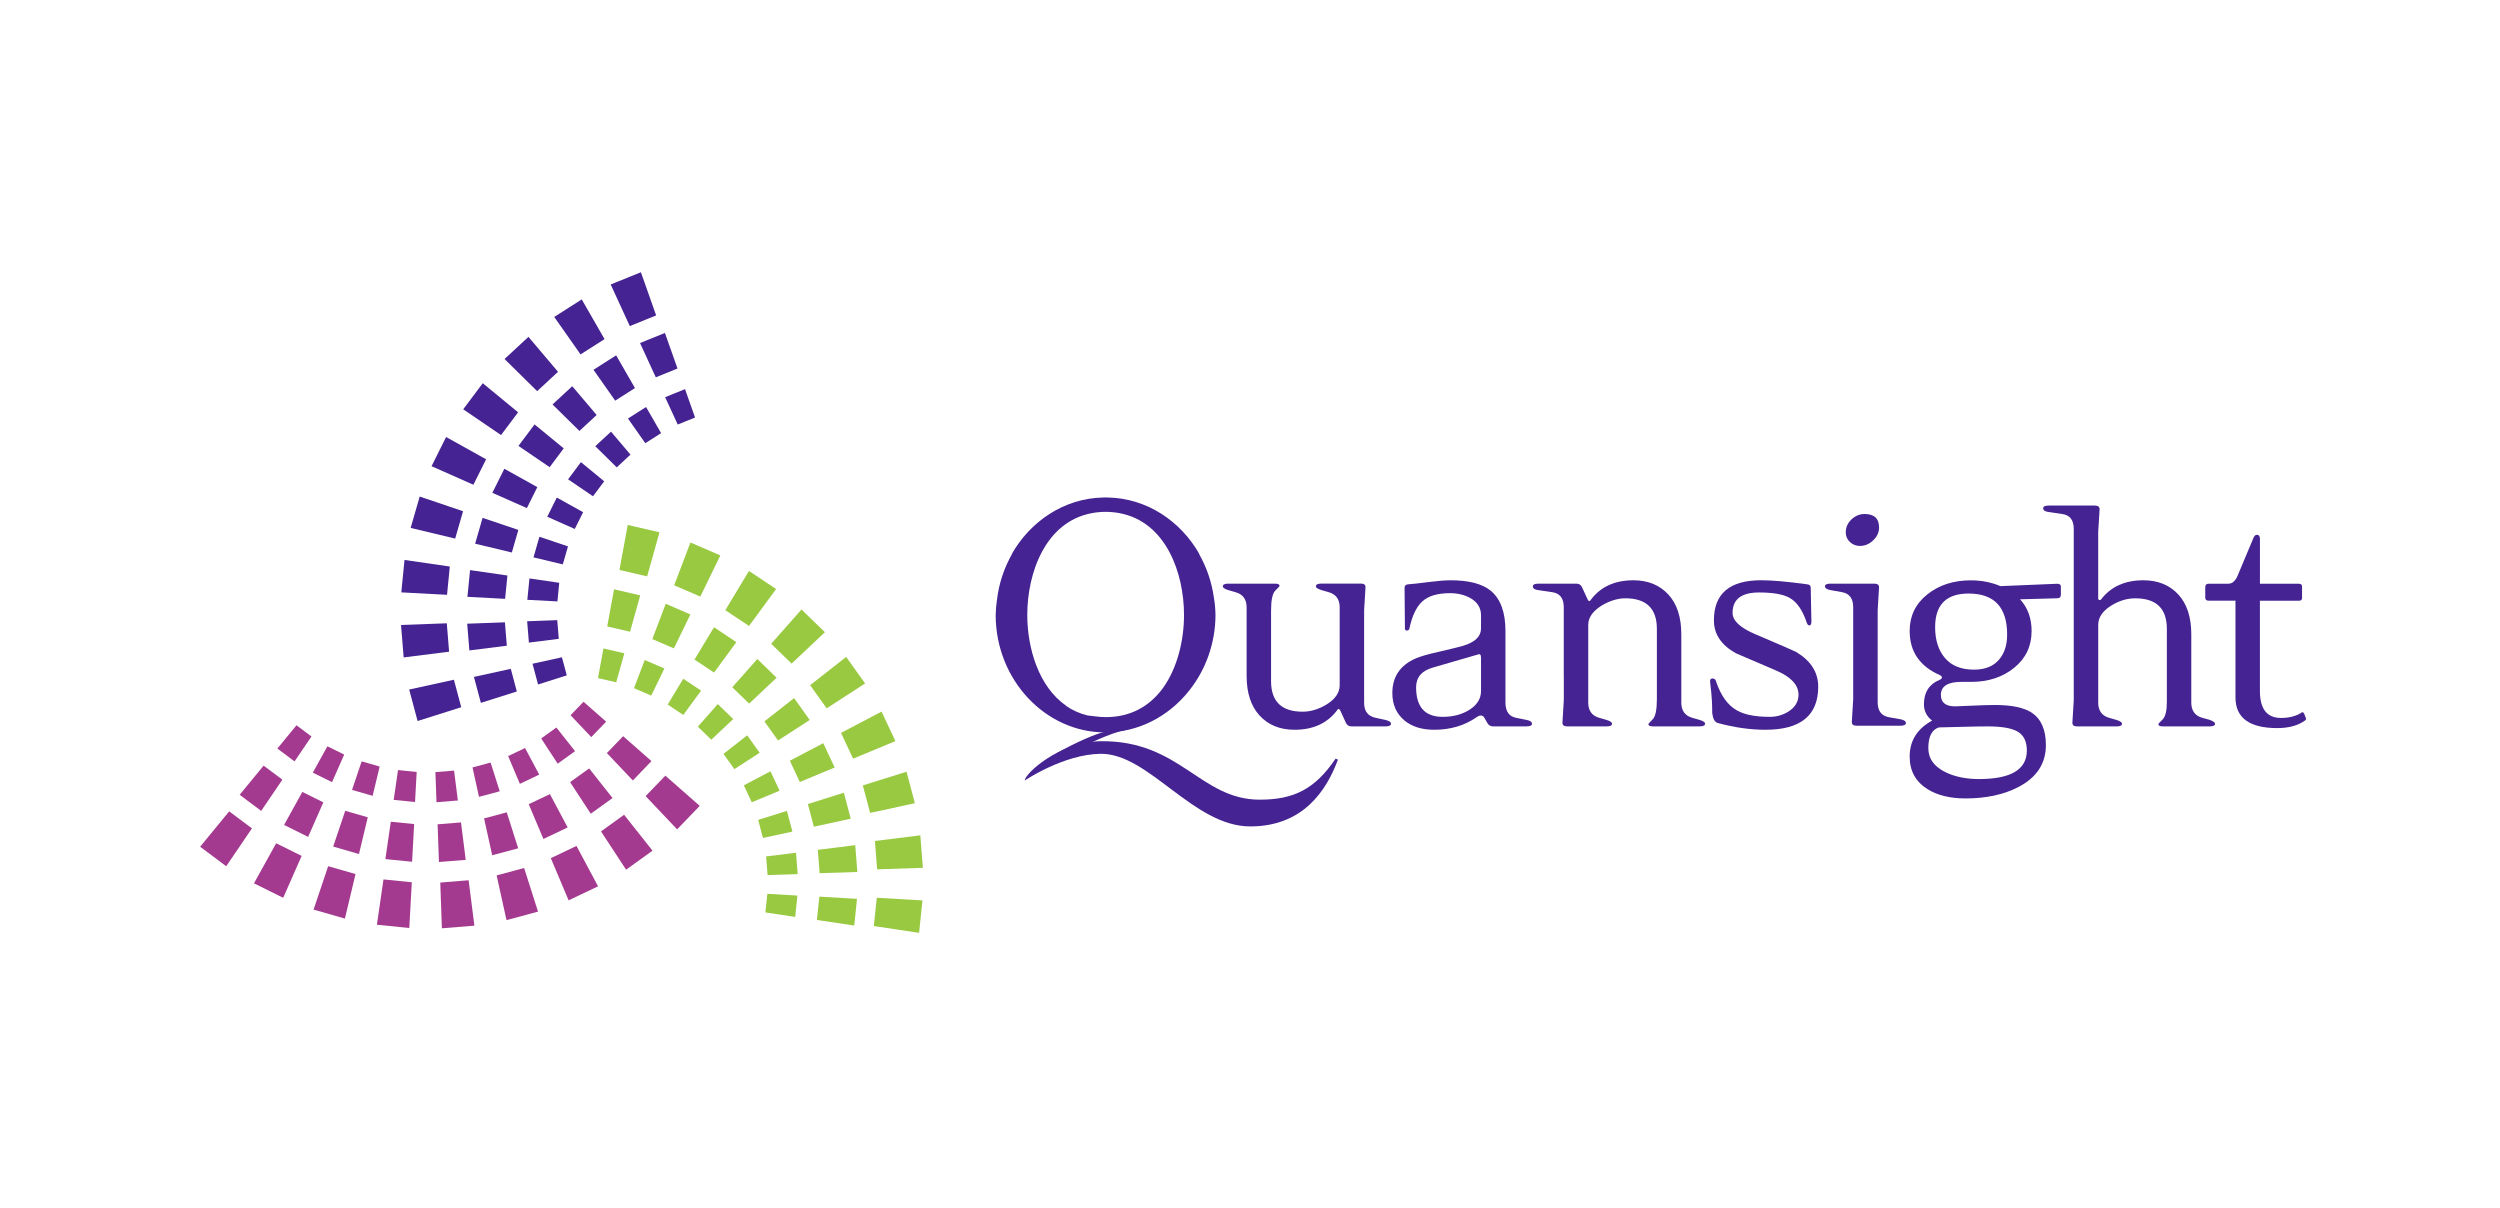
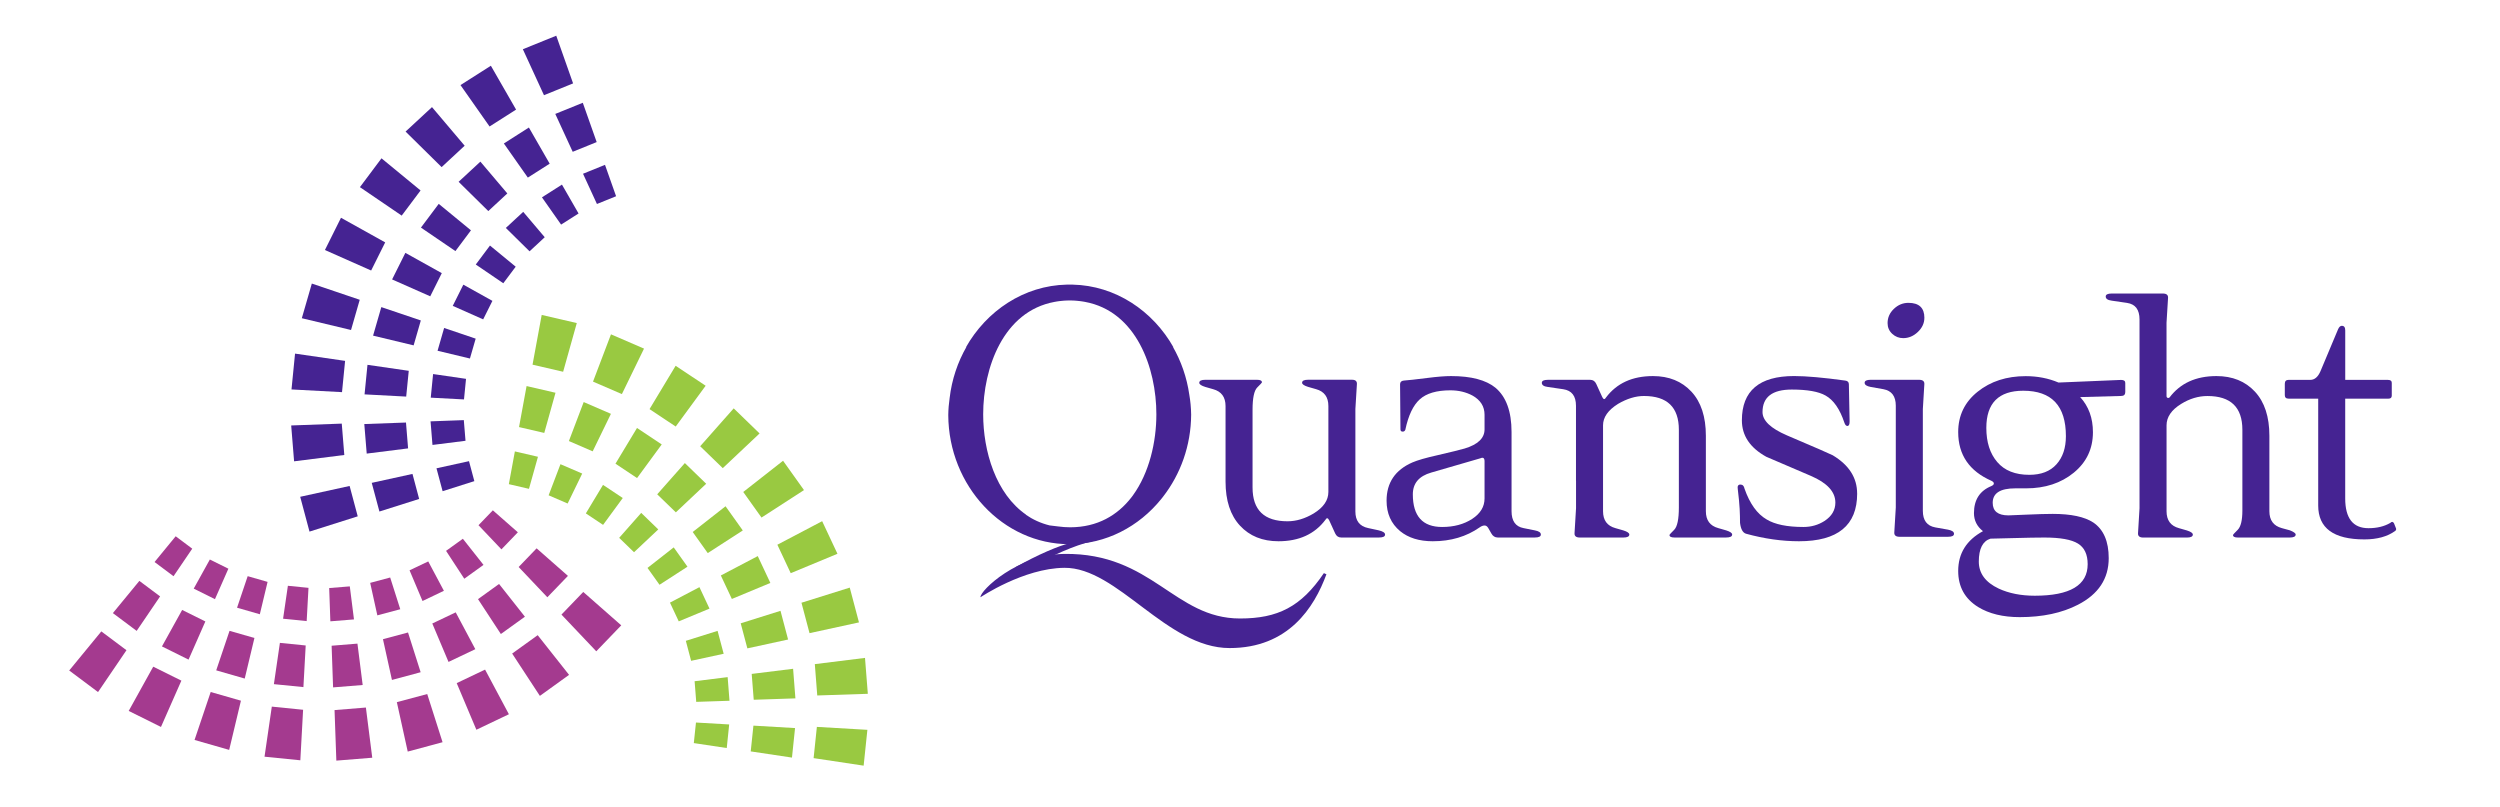
- <svg xmlns="http://www.w3.org/2000/svg" id="Layer_1" viewBox="0 0 1076.17 519.64">
+ <svg xmlns="http://www.w3.org/2000/svg" id="Layer_1" viewBox="59.189 103.282 973.934 314.151">
  <defs>
    <style>.cls-1{fill:#452392;}.cls-2{fill:#a43a8f;}.cls-3{fill:#99c941;}</style>
  </defs>
  <path class="cls-1" d="M511.67,297.57c.21-.26,.43-.53,.63-.8,6.76-8.71,10.87-19.86,10.93-31.96-.04-2.75-.29-5.32-.72-7.74-.96-6.79-3.21-13.14-6.45-18.78,.12,.14,.24,.29,.36,.43-8.1-14.41-22.71-24.19-39.39-24.56-.08,0-.16,0-.24,0-.25,0-.5-.01-.75-.01-.04,0-.09,0-.13,0-.04,0-.09,0-.13,0-.25,0-.5,0-.75,.01-.08,0-.16,0-.24,0-16.67,.37-31.28,10.16-39.39,24.56,.12-.15,.24-.29,.36-.43-3.46,5.99-5.77,12.8-6.62,20.08-.31,2.09-.5,4.3-.53,6.63,.14,27.62,21.33,50.28,47.17,50.28,14.27,0,27.13-6.86,35.8-17.6,.03-.03,.05-.07,.08-.1Zm-40.94-76.81c.22-.03,.44-.07,.66-.1,.23-.03,.47-.06,.7-.09,.39-.05,.79-.08,1.19-.12,.2-.02,.4-.03,.6-.05,.25-.02,.5-.03,.76-.04,.27-.01,.53-.02,.8-.02,.16,0,.33,0,.49,0,.16,0,.33,0,.49,0,.27,0,.53,.01,.8,.02,.25,.01,.51,.02,.76,.04,.2,.01,.4,.03,.6,.05,.4,.03,.8,.07,1.19,.12,.23,.03,.47,.06,.7,.09,.22,.03,.44,.06,.66,.1,.25,.04,.5,.09,.75,.13,20.01,3.7,27.8,25.76,27.8,43.8,0,10.71-2.74,22.75-9.13,31.57,0,0-.01,.02-.02,.03-.19,.26-.38,.51-.58,.77-5.39,6.93-13.18,11.63-23.86,11.64-1.59,0-3.18-.12-4.75-.34-1.09-.1-2.17-.23-3.24-.39-3.5-.86-6.6-2.31-9.33-4.2,.08,.03,.16,.06,.24,.08-11.93-8.2-16.8-24.88-16.8-39.16,0-18.05,7.79-40.1,27.8-43.8,.25-.05,.5-.09,.75-.13Z" />
  <path class="cls-1" d="M598.78,311.51c0,.78-.78,1.17-2.34,1.17h-14.77c-1.07,0-1.85-.54-2.34-1.61l-2.34-5.12c-.49-.97-.98-1.02-1.46-.15-4.19,5.56-10.29,8.34-18.28,8.34-6.24,0-11.24-2.02-14.99-6.07-3.75-4.04-5.63-9.77-5.63-17.19v-29.4c0-3.51-1.61-5.7-4.83-6.58l-3.07-.88c-1.56-.49-2.34-1.02-2.34-1.61,0-.78,.78-1.17,2.34-1.17h20.18c1.27,0,1.9,.34,1.9,1.02,0,.1-.61,.76-1.83,1.97-1.22,1.22-1.83,4.12-1.83,8.7v30.27c0,8.78,4.53,13.16,13.6,13.16,3.41,0,6.82-1.02,10.24-3.07,3.8-2.34,5.7-5.12,5.7-8.34v-33.49c0-3.51-1.61-5.7-4.83-6.58l-3.07-.88c-1.56-.49-2.34-1.02-2.34-1.61,0-.78,.78-1.17,2.34-1.17h17.11c1.36,0,2,.59,1.9,1.76l-.59,9.65v39.93c0,3.61,1.66,5.75,4.97,6.44l4.09,.88c1.66,.39,2.49,.93,2.49,1.61Z" />
  <path class="cls-1" d="M659.47,311.51c0,.78-.78,1.17-2.34,1.17h-14.48c-1.07,0-1.9-.54-2.49-1.61l-1.17-2.05c-.39-.68-.88-1.02-1.46-1.02s-1.22,.24-1.9,.73c-5.17,3.61-11.26,5.41-18.28,5.41-5.27,0-9.51-1.32-12.72-3.95-3.51-2.92-5.27-6.87-5.27-11.85,0-7.02,3.36-11.99,10.09-14.92,2.05-.88,5.27-1.8,9.65-2.78,5.46-1.27,9.02-2.14,10.68-2.63,5.17-1.56,7.75-4.04,7.75-7.46v-5.7c0-3.22-1.56-5.7-4.68-7.46-2.54-1.36-5.41-2.05-8.63-2.05-5.36,0-9.34,1.17-11.92,3.51-2.59,2.34-4.46,6.29-5.63,11.85-.2,.49-.54,.73-1.02,.73-.58,0-.88-.29-.88-.88l-.15-17.55c0-.88,.49-1.36,1.46-1.46,1.56-.1,4.63-.44,9.21-1.02,3.8-.49,6.87-.73,9.21-.73,7.8,0,13.55,1.51,17.26,4.53,4.19,3.51,6.29,9.26,6.29,17.26v30.86c0,3.8,1.56,6,4.68,6.58l4.39,.88c1.56,.29,2.34,.83,2.34,1.61Zm-21.94-14.04v-14.48c0-1.27-.54-1.66-1.61-1.17l-19.16,5.56c-4.78,1.37-7.17,4.19-7.17,8.48,0,8.48,3.8,12.72,11.41,12.72,4.58,0,8.48-1.05,11.7-3.14,3.22-2.1,4.83-4.75,4.83-7.97Z" />
  <path class="cls-1" d="M782.69,295.57c0,12.38-7.56,18.57-22.67,18.57-6.63,0-13.51-.98-20.62-2.93-1.27-.39-2.05-1.8-2.34-4.24,0-1.76-.05-3.58-.15-5.48-.1-1.9-.34-4.46-.73-7.68-.2-1.17,.15-1.76,1.02-1.76s1.41,.54,1.61,1.61c2.05,5.85,4.92,9.85,8.63,11.99,3.22,1.95,7.99,2.93,14.33,2.93,3.02,0,5.75-.78,8.19-2.34,2.83-1.85,4.24-4.24,4.24-7.17,0-4.19-3.17-7.65-9.51-10.38-5.75-2.44-11.55-4.92-17.4-7.46-6.34-3.51-9.51-8.24-9.51-14.19,0-11.5,6.78-17.26,20.33-17.26,4.78,0,11.41,.59,19.89,1.76,.97,.1,1.46,.59,1.46,1.46l.29,14.48c0,1.17-.29,1.75-.88,1.75-.49,0-.88-.44-1.17-1.32-1.76-5.27-4.19-8.78-7.31-10.53-2.73-1.56-7.12-2.34-13.16-2.34-7.61,0-11.41,2.93-11.41,8.78,0,3.32,3.17,6.34,9.51,9.07,11.21,4.78,17.16,7.36,17.84,7.75,6.34,3.8,9.51,8.77,9.51,14.92Z" />
  <path class="cls-1" d="M818.08,309.62l-4.97-.88c-3.22-.59-4.83-2.73-4.83-6.44v-16.02h0s0-23.63,0-23.63l.58-9.65c.1-1.17-.58-1.76-2.05-1.76h-18.87c-1.56,0-2.34,.39-2.34,1.17s.78,1.32,2.34,1.61l4.97,.88c3.22,.59,4.83,2.73,4.83,6.44v14.6h0s0,25.05,0,25.05l-.58,9.65c-.1,1.17,.58,1.76,2.05,1.76h18.87c1.56,0,2.34-.39,2.34-1.17s-.78-1.32-2.34-1.61Z" />
  <path class="cls-1" d="M731.65,309.9l-3.07-.88c-3.22-.88-4.83-3.07-4.83-6.58v-29.4c0-7.41-1.88-13.14-5.63-17.18-3.76-4.04-8.75-6.07-14.99-6.07-8,0-14.09,2.78-18.28,8.34-.49,.88-.98,.83-1.46-.15l-2.34-5.12c-.49-1.07-1.27-1.61-2.34-1.61h-16.53c-1.56,0-2.34,.39-2.34,1.17,0,.88,.78,1.42,2.34,1.61l6,.88c3.31,.49,4.97,2.63,4.97,6.44v29.16s.01,.04,.02,.05v10.72l-.58,9.65c-.1,1.17,.58,1.76,2.05,1.76h16.95c1.56,0,2.34-.39,2.34-1.17,0-.59-.78-1.12-2.34-1.61l-3.07-.88c-3.22-.88-4.83-3.07-4.83-6.58v-33.49c0-3.12,1.95-5.9,5.85-8.34,3.51-2.05,6.87-3.07,10.09-3.07,9.07,0,13.6,4.39,13.6,13.16v30.28c0,4.58-.61,7.48-1.83,8.7-1.22,1.22-1.83,1.88-1.83,1.97,0,.68,.63,1.02,1.9,1.02h20.18c1.56,0,2.34-.39,2.34-1.17,0-.59-.78-1.12-2.34-1.61Z" />
  <path class="cls-1" d="M808.87,227.12c0,2.05-.85,3.88-2.53,5.48-1.69,1.61-3.59,2.41-5.72,2.41-1.64,0-3.06-.56-4.27-1.68-1.21-1.12-1.81-2.51-1.81-4.17,0-2.14,.82-4,2.46-5.56,1.64-1.56,3.52-2.34,5.65-2.34,4.15,0,6.23,1.95,6.23,5.85Z" />
  <path class="cls-1" d="M887.12,256.08c0,.98-.54,1.46-1.61,1.46l-15.94,.44c3.31,3.62,4.97,8.17,4.97,13.66,0,6.46-2.49,11.72-7.46,15.79-4.97,4.06-11.17,6.1-18.57,6.1h-4.24c-5.85,0-8.78,1.88-8.78,5.63,0,3.27,2.05,4.9,6.14,4.9,.58,0,2.97-.1,7.17-.29,4.19-.19,7.55-.29,10.09-.29,7.12,0,12.38,1.12,15.8,3.36,4,2.73,6,7.36,6,13.89,0,7.99-4,14.04-11.99,18.14-6.24,3.22-13.8,4.83-22.67,4.83-6.53,0-11.94-1.32-16.23-3.95-5.17-3.22-7.75-7.9-7.75-14.04,0-6.83,3.22-11.99,9.65-15.5-2.34-1.85-3.51-4.19-3.51-7.02,0-5.17,2.24-8.68,6.73-10.53,.68-.29,1.02-.63,1.02-1.02s-.3-.73-.89-1.02c-8.67-3.8-13-10.14-13-19.01,0-6.44,2.52-11.68,7.57-15.72,5.04-4.04,11.29-6.07,18.73-6.07,4.6,0,8.86,.83,12.78,2.49l24.39-1.02c1.08,0,1.62,.39,1.62,1.17v3.66Zm-14.63,66.99c0-3.8-1.27-6.49-3.8-8.04-2.54-1.56-6.87-2.34-13.02-2.34-2.83,0-6.9,.07-12.21,.22-5.32,.15-8.26,.22-8.85,.22-3.02,.97-4.53,3.95-4.53,8.92,0,4.58,2.58,8.09,7.75,10.53,4,1.85,8.68,2.78,14.04,2.78,13.75,0,20.62-4.1,20.62-12.28Zm-8.48-49.87c0-11.8-5.53-17.7-16.6-17.7-9.6,0-14.4,4.83-14.4,14.48,0,5.56,1.42,10,4.26,13.31,2.84,3.32,7,4.97,12.49,4.97,4.6,0,8.13-1.36,10.58-4.1,2.45-2.73,3.67-6.38,3.67-10.97Z" />
  <path class="cls-1" d="M951.33,309.9l-3.22-.88c-3.22-.88-4.83-3.07-4.83-6.58v-29.4c0-7.41-1.88-13.14-5.63-17.18-3.75-4.04-8.75-6.07-14.99-6.07-8,0-14.09,2.78-18.28,8.34-.2,.2-.44,.24-.73,.15-.29-.1-.44-.34-.44-.73v-28.52l.59-9.65c.1-1.17-.59-1.75-2.05-1.75h-19.89c-1.56,0-2.34,.39-2.34,1.17,0,.88,.78,1.41,2.34,1.61l6,.88c3.22,.49,4.83,2.63,4.83,6.44v67.74h0v5.82l-.58,9.65c-.1,1.17,.58,1.76,2.05,1.76h16.96c1.56,0,2.34-.39,2.34-1.17,0-.59-.78-1.12-2.34-1.61l-3.07-.88c-3.22-.88-4.83-3.07-4.83-6.58v-33.49c0-3.22,1.9-6,5.7-8.34,3.31-2.05,6.73-3.07,10.24-3.07,9.07,0,13.6,4.39,13.6,13.16v31.45c0,3.8-.61,6.31-1.83,7.53-1.22,1.22-1.83,1.88-1.83,1.97,0,.68,.63,1.02,1.9,1.02h20.18c1.56,0,2.34-.39,2.34-1.17,0-.49-.73-1.02-2.19-1.61Z" />
  <path class="cls-1" d="M992.57,308.98c.19,.48,.1,.86-.29,1.15-3.02,2.19-7.02,3.29-11.99,3.29-11.99,0-17.99-4.4-17.99-13.2v-41.64h-11.55c-.98,0-1.46-.46-1.46-1.37v-4.42c0-1.02,.49-1.52,1.46-1.52h8.48c1.66,0,2.97-1.12,3.95-3.36l6.87-16.38c.39-.88,.88-1.32,1.46-1.32,.88,0,1.32,.59,1.32,1.76v19.31h16.67c.97,0,1.46,.39,1.46,1.17v4.97c0,.78-.44,1.17-1.32,1.17h-16.82v38.86c0,7.73,3.02,11.6,9.07,11.6,3.31,0,6.14-.68,8.48-2.05,.59-.59,1.07-.54,1.46,.14l.73,1.86Z" />
  <path class="cls-1" d="M476.04,314.87c-4.03,.87-12.77,4.56-21.37,9.46h5.9c8.58-4.69,17.15-8.58,24.05-10.18,.96-.22,1.95-.5,2.78-.8l-11.36,1.51Z" />
  <path class="cls-1" d="M441.15,335.96s16.77-11.32,32.67-11.47c20.7-.22,39.84,31.26,64.38,31.26,22.91,0,32.95-15.75,37.73-28.74l-.99-.45c-8.9,13.18-18.04,17.67-32.68,17.67-25.61,0-34.2-25.54-68.39-25.16-18.13,.18-32.89,14.25-32.72,16.88" />
  <g>
    <g>
      <polygon class="cls-1" points="185.77 200.68 192.03 188.12 209.25 197.71 203.78 208.67 185.77 200.68" />
      <polygon class="cls-1" points="199.4 176.19 207.81 164.96 223.03 177.48 215.68 187.28 199.4 176.19" />
      <polygon class="cls-1" points="217.19 154.54 227.48 145.01 240.21 160.05 231.23 168.38 217.19 154.54" />
      <polygon class="cls-1" points="238.58 136.43 250.42 128.89 260.24 145.98 249.91 152.56 238.58 136.43" />
      <polygon class="cls-1" points="275.51 147.66 286.23 143.32 291.64 158.63 282.3 162.42 275.51 147.66" />
      <polygon class="cls-1" points="255.48 159.18 265.23 152.96 273.33 167.05 264.82 172.47 255.48 159.18" />
      <polygon class="cls-1" points="207 302.56 204.01 291.39 219.88 287.91 222.48 297.66 207 302.56" />
      <polygon class="cls-1" points="202.05 279.99 201.11 268.48 217.35 267.89 218.17 277.96 202.05 279.99" />
      <polygon class="cls-1" points="201.21 256.92 202.35 245.41 218.43 247.74 217.43 257.78 201.21 256.92" />
      <polygon class="cls-1" points="204.53 234.04 207.74 222.92 223.13 228.12 220.33 237.83 204.53 234.04" />
      <polygon class="cls-1" points="211.94 212.14 217.11 201.79 231.3 209.69 226.8 218.72 211.94 212.14" />
      <polygon class="cls-1" points="286.32 170.97 294.88 167.5 299.2 179.73 291.74 182.75 286.32 170.97" />
      <polygon class="cls-1" points="237.85 174.11 246.33 166.25 256.83 178.64 249.42 185.51 237.85 174.11" />
      <polygon class="cls-1" points="271.11 140.37 262.88 122.46 275.89 117.19 282.45 135.77 271.11 140.37" />
      <polygon class="cls-1" points="270.32 180.16 278.11 175.2 284.58 186.45 277.78 190.78 270.32 180.16" />
      <polygon class="cls-1" points="256.25 192.08 263.02 185.81 271.4 195.7 265.49 201.19 256.25 192.08" />
      <polygon class="cls-1" points="223.18 191.95 230.11 182.7 242.66 193.01 236.61 201.1 223.18 191.95" />
      <polygon class="cls-1" points="244.54 206.33 250.07 198.94 260.09 207.18 255.26 213.63 244.54 206.33" />
      <polygon class="cls-1" points="235.57 222.44 239.69 214.18 251.02 220.49 247.42 227.7 235.57 222.44" />
      <polygon class="cls-1" points="229.65 239.93 232.21 231.05 244.5 235.21 242.26 242.95 229.65 239.93" />
      <polygon class="cls-1" points="227 258.2 227.91 249 240.74 250.87 239.95 258.89 227 258.2" />
      <polygon class="cls-1" points="227.67 276.62 226.92 267.43 239.88 266.95 240.54 275 227.67 276.62" />
      <polygon class="cls-1" points="229.23 285.72 241.9 282.94 243.98 290.72 231.62 294.64 229.23 285.72" />
      <polygon class="cls-1" points="179.76 310.38 176.14 296.82 195.39 292.6 198.55 304.43 179.76 310.38" />
      <polygon class="cls-1" points="173.76 283 172.63 269.03 192.33 268.31 193.32 280.53 173.76 283" />
      <polygon class="cls-1" points="172.75 255 174.13 241.04 193.63 243.87 192.43 256.05 172.75 255" />
      <polygon class="cls-1" points="176.77 227.25 180.67 213.75 199.33 220.07 195.94 231.84 176.77 227.25" />
    </g>
    <g>
      <polygon class="cls-3" points="364.25 282.78 372.4 294.21 355.85 304.91 348.74 294.94 364.25 282.78" />
      <polygon class="cls-3" points="379.48 306.32 385.44 319.02 367.23 326.58 362.03 315.49 379.48 306.32" />
      <polygon class="cls-3" points="390.23 332.2 393.82 345.75 374.56 349.94 371.42 338.09 390.23 332.2" />
      <polygon class="cls-3" points="396.17 359.58 397.27 373.57 377.57 374.22 376.62 362.01 396.17 359.58" />
      <polygon class="cls-3" points="368.92 386.92 367.72 398.42 351.65 396.01 352.7 385.97 368.92 386.92" />
      <polygon class="cls-3" points="368.16 363.82 369.06 375.35 352.82 375.89 352.03 365.82 368.16 363.82" />
      <polygon class="cls-3" points="264.33 253.68 275.6 256.29 271.22 271.94 261.39 269.66 264.33 253.68" />
      <polygon class="cls-3" points="286.58 259.91 297.19 264.5 290.08 279.11 280.81 275.1 286.58 259.91" />
      <polygon class="cls-3" points="307.35 270.01 316.98 276.42 307.37 289.52 298.96 283.93 307.35 270.01" />
      <polygon class="cls-3" points="325.99 283.68 334.3 291.74 322.48 302.88 315.22 295.85 325.99 283.68" />
      <polygon class="cls-3" points="341.84 300.51 348.56 309.93 334.91 318.75 329.05 310.53 341.84 300.51" />
      <polygon class="cls-3" points="343.26 385.51 342.31 394.7 329.48 392.77 330.32 384.76 343.26 385.51" />
      <polygon class="cls-3" points="363.25 341.24 366.21 352.42 350.34 355.87 347.75 346.11 363.25 341.24" />
      <polygon class="cls-3" points="377.42 386.46 397.1 387.6 395.64 401.56 376.15 398.63 377.42 386.46" />
      <polygon class="cls-3" points="342.66 367.07 343.38 376.28 330.42 376.71 329.79 368.67 342.66 367.07" />
      <polygon class="cls-3" points="338.74 349.05 341.11 357.97 328.43 360.72 326.37 352.93 338.74 349.05" />
      <polygon class="cls-3" points="354.39 319.92 359.3 330.38 344.3 336.62 340.01 327.47 354.39 319.92" />
      <polygon class="cls-3" points="331.67 332.02 335.59 340.38 323.61 345.35 320.19 338.05 331.67 332.02" />
      <polygon class="cls-3" points="321.65 316.53 327.01 324.05 316.12 331.09 311.44 324.53 321.65 316.53" />
      <polygon class="cls-3" points="308.99 303.09 315.63 309.53 306.19 318.42 300.4 312.81 308.99 303.09" />
      <polygon class="cls-3" points="294.11 292.18 301.8 297.3 294.13 307.76 287.42 303.29 294.11 292.18" />
      <polygon class="cls-3" points="277.53 284.12 286 287.77 280.33 299.44 272.92 296.24 277.53 284.12" />
      <polygon class="cls-3" points="268.76 281.23 265.26 293.72 257.42 291.9 259.77 279.14 268.76 281.23" />
      <polygon class="cls-3" points="270.22 225.97 283.89 229.14 278.57 248.11 266.65 245.35 270.22 225.97" />
      <polygon class="cls-3" points="297.21 233.53 310.08 239.09 301.46 256.81 290.21 251.95 297.21 233.53" />
      <polygon class="cls-3" points="322.4 245.78 334.09 253.56 322.43 269.45 312.23 262.66 322.4 245.78" />
      <polygon class="cls-3" points="345.02 262.37 355.1 272.14 340.76 285.66 331.96 277.13 345.02 262.37" />
    </g>
    <g>
      <polygon class="cls-2" points="204.21 398.47 190.22 399.6 189.52 379.91 201.73 378.92 204.21 398.47" />
      <polygon class="cls-2" points="176.19 399.47 162.24 398.07 165.08 378.56 177.27 379.79 176.19 399.47" />
      <polygon class="cls-2" points="148.47 395.42 134.98 391.55 141.27 372.87 153.05 376.25 148.47 395.42" />
      <polygon class="cls-2" points="121.9 386.48 109.33 380.24 118.88 363 129.85 368.44 121.9 386.48" />
      <polygon class="cls-2" points="112.43 349.06 103.16 342.13 113.48 329.58 121.56 335.62 112.43 349.06" />
      <polygon class="cls-2" points="132.64 360.25 122.28 355.11 130.15 340.9 139.19 345.38 132.64 360.25" />
      <polygon class="cls-2" points="280.44 327.63 272.42 335.96 261.24 324.17 268.24 316.9 280.44 327.63" />
      <polygon class="cls-2" points="263.68 343.53 254.31 350.28 245.41 336.69 253.61 330.78 263.68 343.53" />
      <polygon class="cls-2" points="244.36 356.18 233.92 361.15 227.6 346.18 236.72 341.84 244.36 356.18" />
      <polygon class="cls-2" points="223.06 365.16 211.88 368.17 208.38 352.3 218.14 349.68 223.06 365.16" />
      <polygon class="cls-2" points="200.48 370.14 188.95 371.07 188.38 354.84 198.44 354.02 200.48 370.14" />
      <polygon class="cls-2" points="126.79 327.76 119.4 322.23 127.63 312.2 134.08 317.03 126.79 327.76" />
      <polygon class="cls-2" points="154.53 367.63 143.42 364.43 148.61 349.04 158.31 351.82 154.53 367.63" />
      <polygon class="cls-2" points="108.46 356.59 97.38 372.89 86.15 364.49 98.66 349.26 108.46 356.59" />
      <polygon class="cls-2" points="142.93 336.7 134.66 332.59 140.94 321.25 148.16 324.83 142.93 336.7" />
      <polygon class="cls-2" points="160.41 342.58 151.54 340.03 155.68 327.74 163.43 329.97 160.41 342.58" />
      <polygon class="cls-2" points="177.39 370.96 165.89 369.81 168.23 353.73 178.28 354.74 177.39 370.96" />
      <polygon class="cls-2" points="178.66 345.24 169.47 344.32 171.34 331.49 179.37 332.29 178.66 345.24" />
      <polygon class="cls-2" points="197.09 344.59 187.89 345.33 187.43 332.37 195.46 331.72 197.09 344.59" />
      <polygon class="cls-2" points="215.12 340.62 206.19 343.01 203.4 330.35 211.19 328.26 215.12 340.62" />
      <polygon class="cls-2" points="232.12 333.44 223.79 337.42 218.74 325.46 226.02 322 232.12 333.44" />
      <polygon class="cls-2" points="247.55 323.35 240.06 328.74 232.96 317.88 239.51 313.17 247.55 323.35" />
      <polygon class="cls-2" points="254.53 317.3 245.6 307.89 251.19 302.09 260.93 310.65 254.53 317.3" />
      <polygon class="cls-2" points="301.21 346.9 291.48 357.01 277.92 342.71 286.41 333.89 301.21 346.9" />
      <polygon class="cls-2" points="280.88 366.19 269.51 374.38 258.71 357.89 268.66 350.73 280.88 366.19" />
      <polygon class="cls-2" points="257.44 381.53 244.77 387.57 237.11 369.41 248.16 364.14 257.44 381.53" />
      <polygon class="cls-2" points="231.6 392.43 218.03 396.08 213.79 376.83 225.62 373.65 231.6 392.43" />
    </g>
  </g>
</svg>
